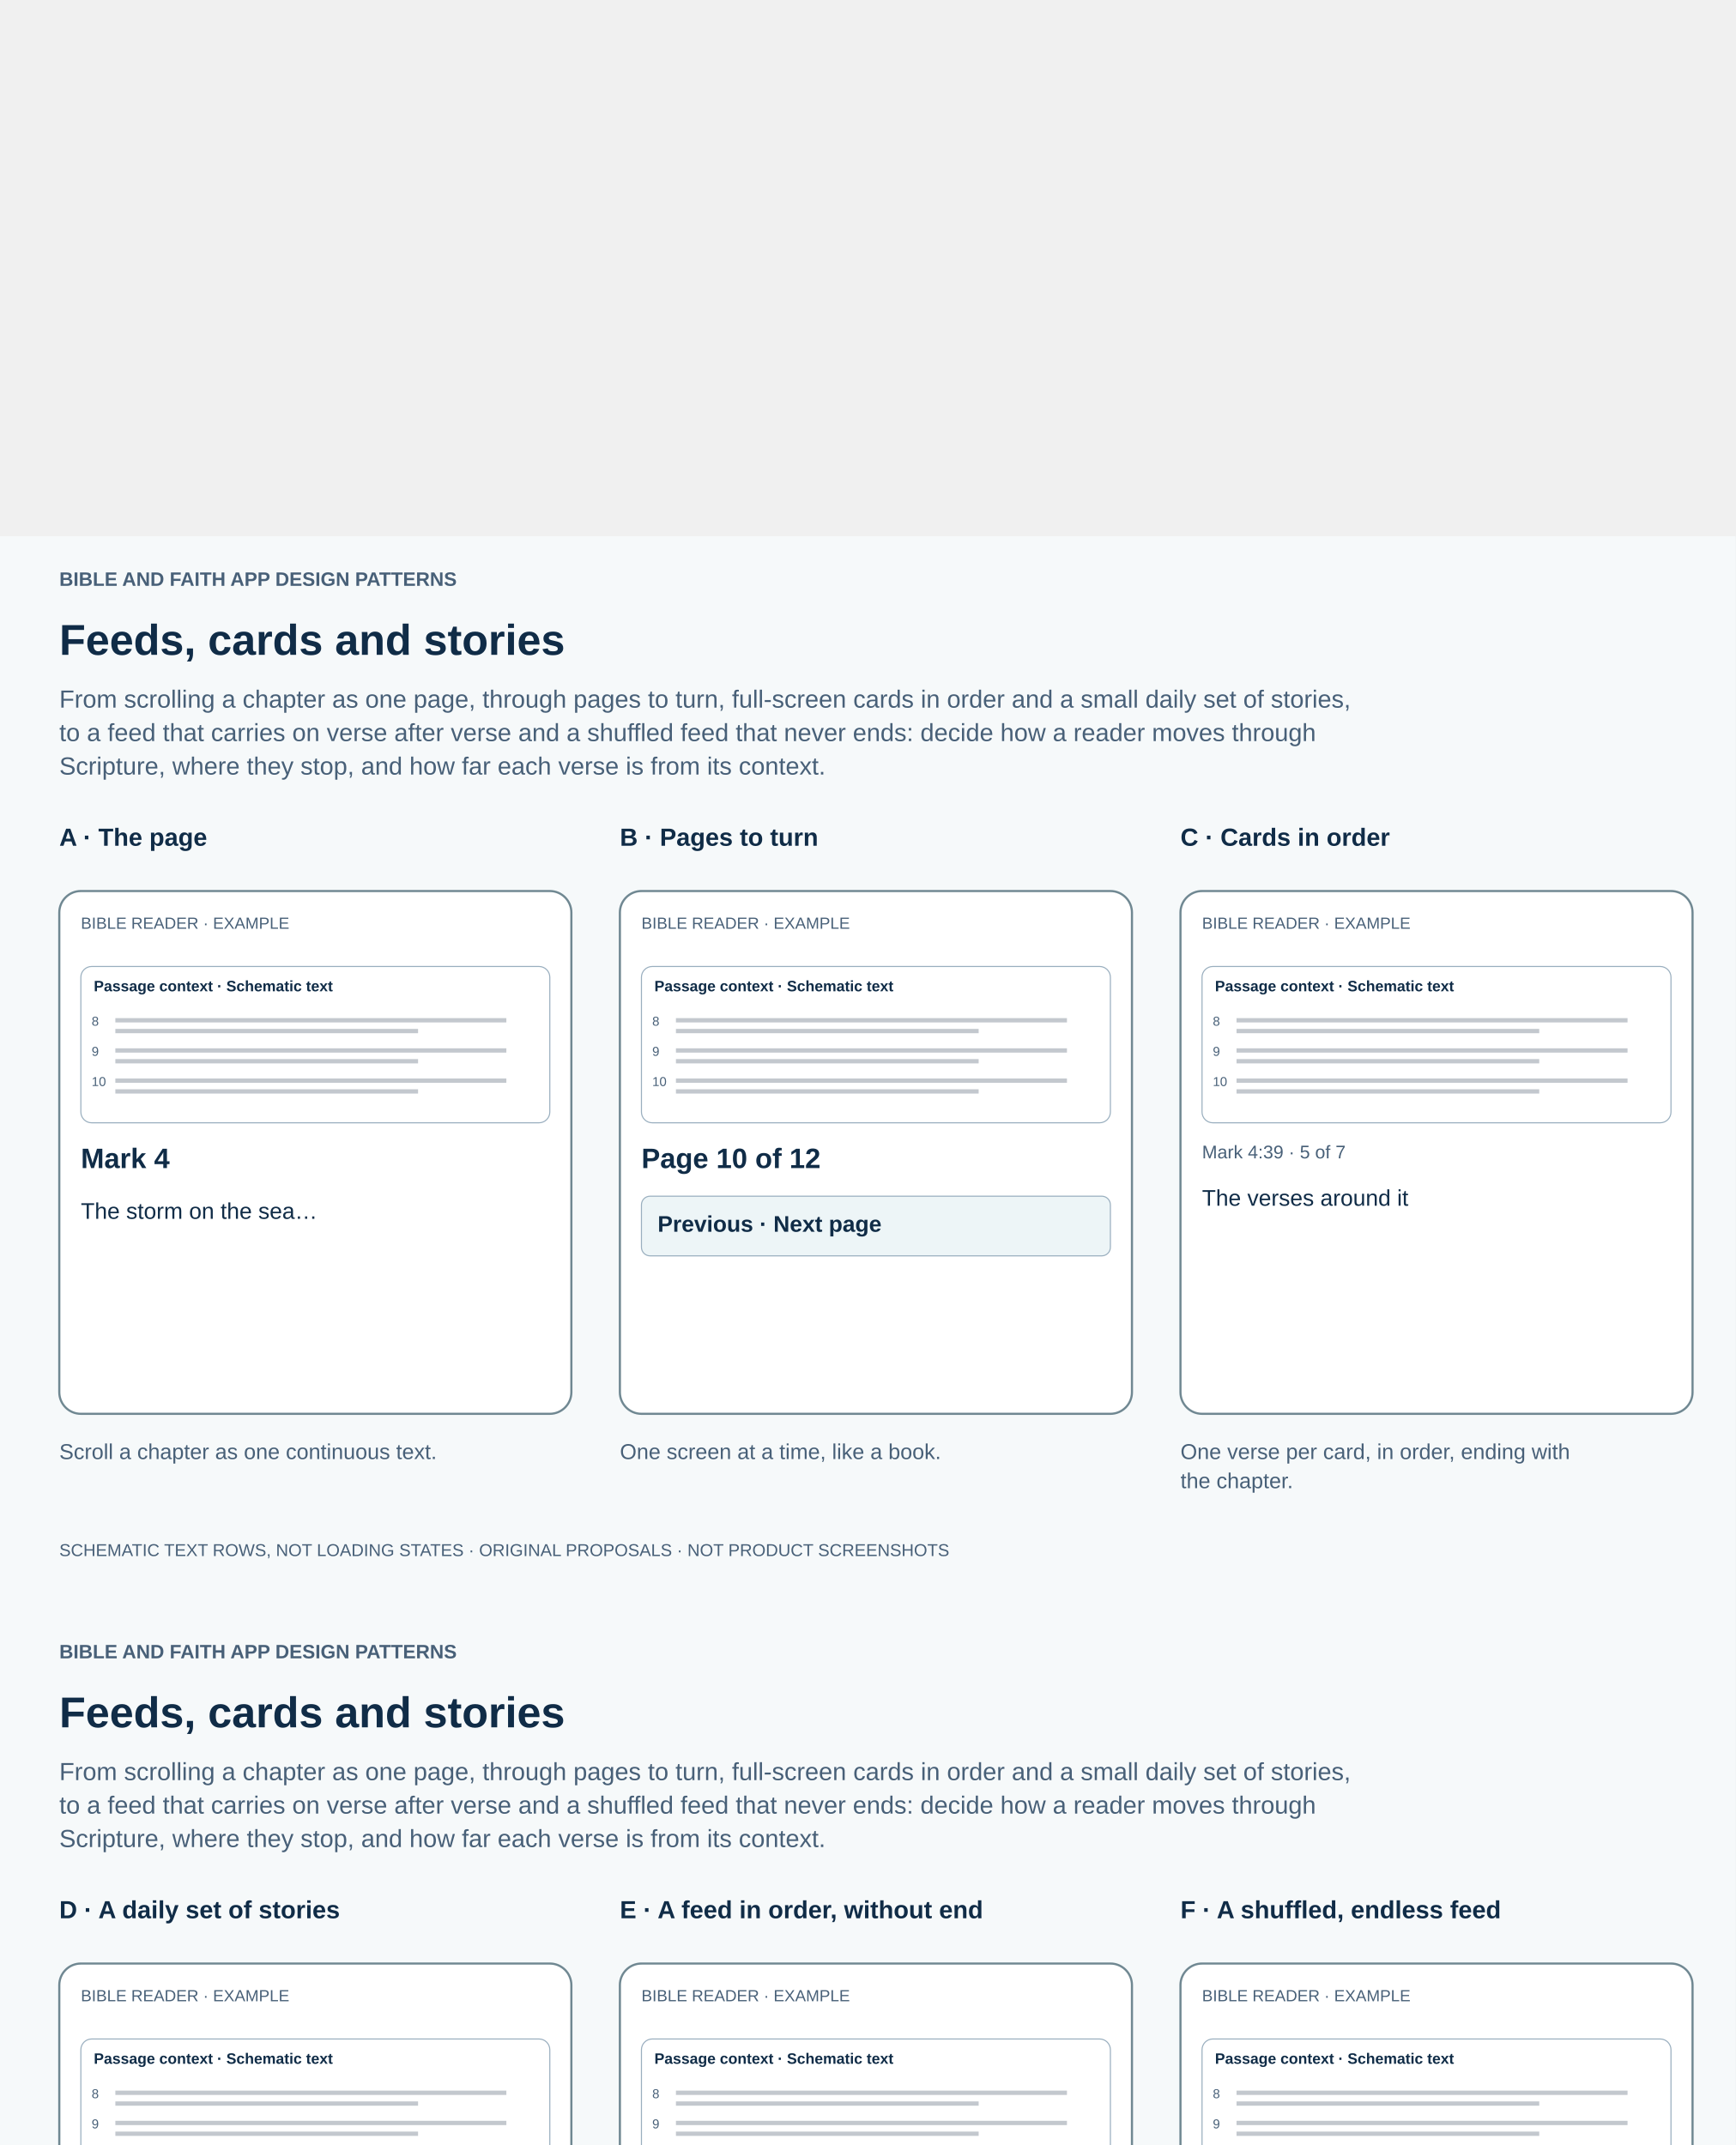
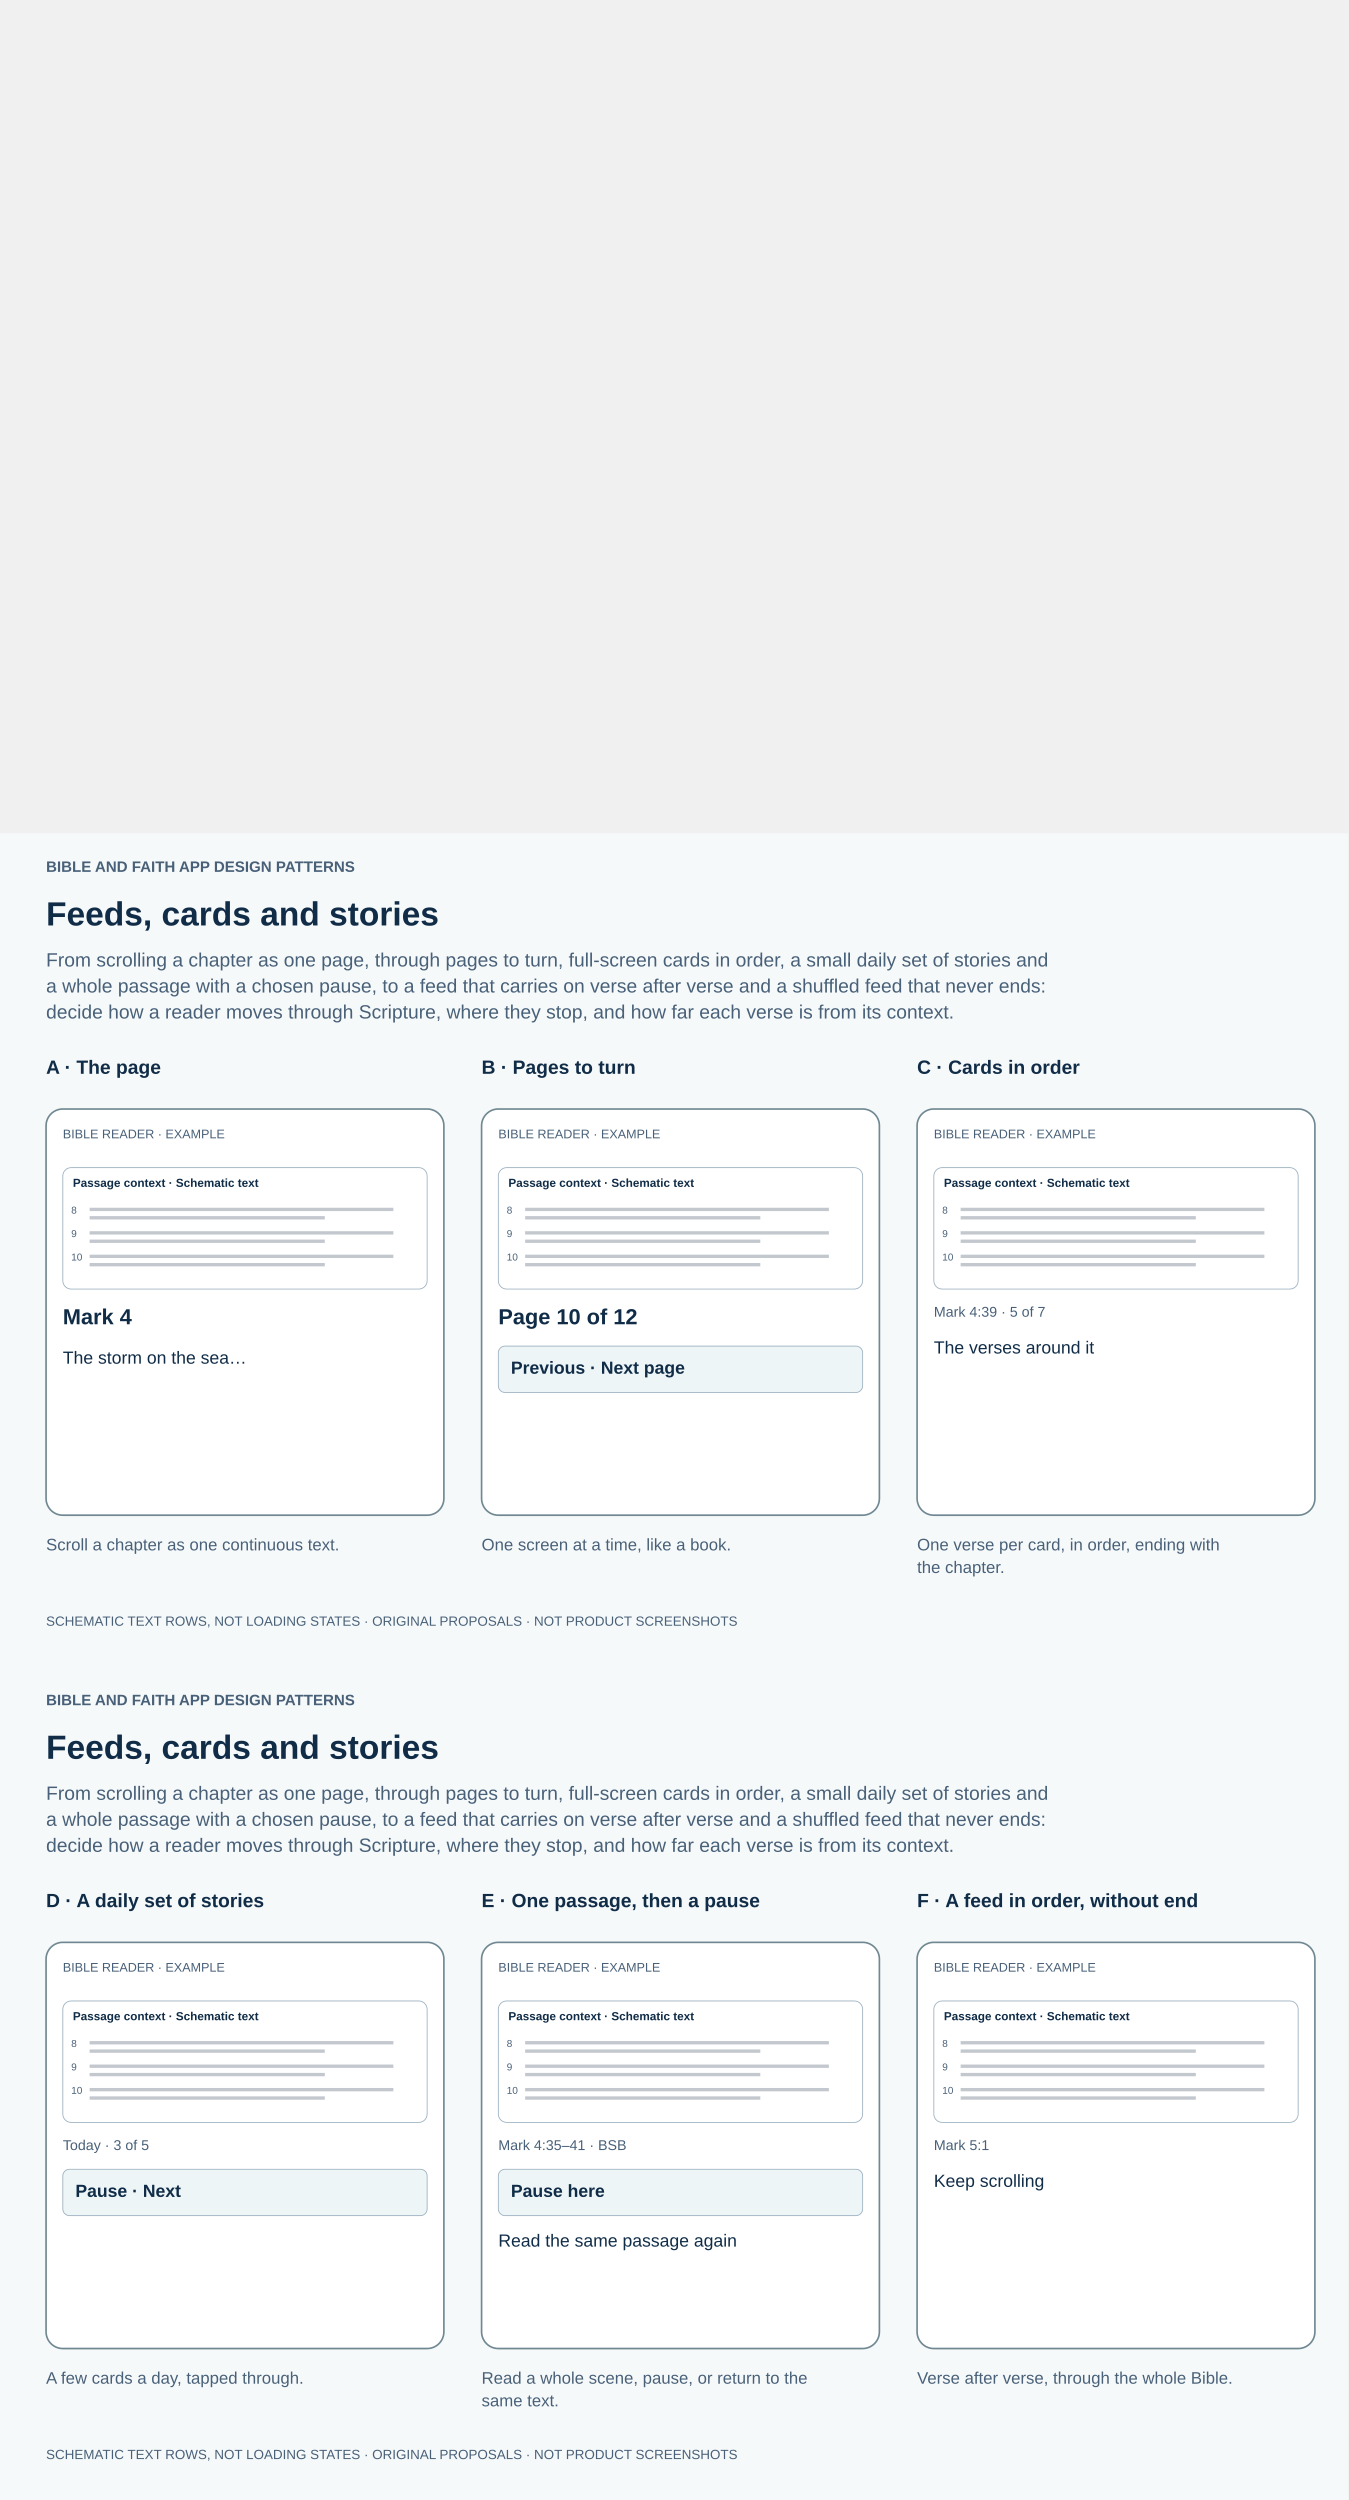
- <svg xmlns="http://www.w3.org/2000/svg" viewBox="0 0 1610 1990" role="img" aria-label="Feeds, cards and stories" data-illustration-theme="light">
+ <svg xmlns="http://www.w3.org/2000/svg" viewBox="0 0 1610 2985" role="img" aria-label="Feeds, cards and stories" data-illustration-theme="light">
  <svg y="0" viewBox="0 0 1610 995" role="img" aria-labelledby="title-0 desc-0">
    <rect width="1610" height="995" fill="#f6f9fa" />
    <g font-family="Arial, sans-serif">
      <text x="55" y="46" font-size="18" fill="#486078" font-weight="700">BIBLE AND FAITH APP DESIGN PATTERNS</text>
      <text x="55" y="110" font-size="40" fill="#102c47" font-weight="700">Feeds, cards and stories</text>
-       <text x="55" y="159.0" font-size="23" fill="#486078">From scrolling a chapter as one page, through pages to turn, full-screen cards in order and a small daily set of stories,</text>
-       <text x="55" y="190.05" font-size="23" fill="#486078">to a feed that carries on verse after verse and a shuffled feed that never ends: decide how a reader moves through</text>
-       <text x="55" y="221.1" font-size="23" fill="#486078">Scripture, where they stop, and how far each verse is from its context.</text>
+       <text x="55" y="159.0" font-size="23" fill="#486078">From scrolling a chapter as one page, through pages to turn, full-screen cards in order, a small daily set of stories and</text>
+       <text x="55" y="190.05" font-size="23" fill="#486078">a whole passage with a chosen pause, to a feed that carries on verse after verse and a shuffled feed that never ends:</text>
+       <text x="55" y="221.1" font-size="23" fill="#486078">decide how a reader moves through Scripture, where they stop, and how far each verse is from its context.</text>
      <rect x="55" y="329.15" width="475" height="485.0" rx="20" fill="#ffffff" stroke="#708892" stroke-width="2" />
      <text x="55" y="287.15" font-size="23" fill="#102c47" font-weight="700">A · The page</text>
      <text x="75" y="364.15" font-size="15" fill="#486078">BIBLE READER · EXAMPLE</text>
      <rect x="75" y="399.15" width="435" height="145" rx="10" fill="#ffffff" stroke="#9aafbf" />
      <text x="87" y="422.15" font-size="14" fill="#102c47" font-weight="700">Passage context · Schematic text</text>
      <text x="85" y="454.05" font-size="12" fill="#486078">8</text>
      <rect x="107" y="447.05" width="362.7" height="4" fill="#c3c8ce" />
      <rect x="107" y="457.05" width="280.8" height="4" fill="#c3c8ce" />
      <text x="85" y="482.05" font-size="12" fill="#486078">9</text>
      <rect x="107" y="475.05" width="362.7" height="4" fill="#c3c8ce" />
      <rect x="107" y="485.05" width="280.8" height="4" fill="#c3c8ce" />
      <text x="85" y="510.05" font-size="12" fill="#486078">10</text>
      <rect x="107" y="503.05" width="362.7" height="4" fill="#c3c8ce" />
      <rect x="107" y="513.05" width="280.8" height="4" fill="#c3c8ce" />
      <text x="75" y="586.15" font-size="26" fill="#102c47" font-weight="700">Mark 4</text>
      <text x="75" y="633.25" font-size="21" fill="#102c47">The storm on the sea…</text>
      <rect x="575" y="329.15" width="475" height="485.0" rx="20" fill="#ffffff" stroke="#708892" stroke-width="2" />
      <text x="575" y="287.15" font-size="23" fill="#102c47" font-weight="700">B · Pages to turn</text>
      <text x="595" y="364.15" font-size="15" fill="#486078">BIBLE READER · EXAMPLE</text>
      <rect x="595" y="399.15" width="435" height="145" rx="10" fill="#ffffff" stroke="#9aafbf" />
      <text x="607" y="422.15" font-size="14" fill="#102c47" font-weight="700">Passage context · Schematic text</text>
      <text x="605" y="454.05" font-size="12" fill="#486078">8</text>
      <rect x="627" y="447.05" width="362.7" height="4" fill="#c3c8ce" />
      <rect x="627" y="457.05" width="280.8" height="4" fill="#c3c8ce" />
      <text x="605" y="482.05" font-size="12" fill="#486078">9</text>
      <rect x="627" y="475.05" width="362.7" height="4" fill="#c3c8ce" />
      <rect x="627" y="485.05" width="280.8" height="4" fill="#c3c8ce" />
      <text x="605" y="510.05" font-size="12" fill="#486078">10</text>
      <rect x="627" y="503.05" width="362.7" height="4" fill="#c3c8ce" />
      <rect x="627" y="513.05" width="280.8" height="4" fill="#c3c8ce" />
      <text x="595" y="586.15" font-size="26" fill="#102c47" font-weight="700">Page 10 of 12</text>
      <rect x="595" y="612.25" width="435" height="55.35" rx="8" fill="#edf5f7" stroke="#9aafbf" />
      <text x="610" y="645.25" font-size="21" fill="#102c47" font-weight="700">Previous · Next page</text>
      <rect x="1095" y="329.15" width="475" height="485.0" rx="20" fill="#ffffff" stroke="#708892" stroke-width="2" />
      <text x="1095" y="287.15" font-size="23" fill="#102c47" font-weight="700">C · Cards in order</text>
      <text x="1115" y="364.15" font-size="15" fill="#486078">BIBLE READER · EXAMPLE</text>
      <rect x="1115" y="399.15" width="435" height="145" rx="10" fill="#ffffff" stroke="#9aafbf" />
      <text x="1127" y="422.15" font-size="14" fill="#102c47" font-weight="700">Passage context · Schematic text</text>
      <text x="1125" y="454.05" font-size="12" fill="#486078">8</text>
      <rect x="1147" y="447.05" width="362.7" height="4" fill="#c3c8ce" />
      <rect x="1147" y="457.05" width="280.8" height="4" fill="#c3c8ce" />
      <text x="1125" y="482.05" font-size="12" fill="#486078">9</text>
      <rect x="1147" y="475.05" width="362.7" height="4" fill="#c3c8ce" />
      <rect x="1147" y="485.05" width="280.8" height="4" fill="#c3c8ce" />
      <text x="1125" y="510.05" font-size="12" fill="#486078">10</text>
      <rect x="1147" y="503.05" width="362.7" height="4" fill="#c3c8ce" />
      <rect x="1147" y="513.05" width="280.8" height="4" fill="#c3c8ce" />
      <text x="1115" y="577.15" font-size="17" fill="#486078">Mark 4:39 · 5 of 7</text>
      <text x="1115" y="621.1" font-size="21" fill="#102c47">The verses around it</text>
      <text x="55" y="856.15" font-size="20" fill="#486078">Scroll a chapter as one continuous text.</text>
      <text x="575" y="856.15" font-size="20" fill="#486078">One screen at a time, like a book.</text>
      <text x="1095" y="856.15" font-size="20" fill="#486078">One verse per card, in order, ending with</text>
      <text x="1095" y="883.15" font-size="20" fill="#486078">the chapter.</text>
      <text x="55" y="946.15" font-size="16" fill="#486078">SCHEMATIC TEXT ROWS, NOT LOADING STATES · ORIGINAL PROPOSALS · NOT PRODUCT SCREENSHOTS</text>
    </g>
  </svg>
  <svg y="995" viewBox="0 0 1610 995" role="img" aria-labelledby="title-3 desc-3">
    <rect width="1610" height="995" fill="#f6f9fa" />
    <g font-family="Arial, sans-serif">
      <text x="55" y="46" font-size="18" fill="#486078" font-weight="700">BIBLE AND FAITH APP DESIGN PATTERNS</text>
      <text x="55" y="110" font-size="40" fill="#102c47" font-weight="700">Feeds, cards and stories</text>
-       <text x="55" y="159.0" font-size="23" fill="#486078">From scrolling a chapter as one page, through pages to turn, full-screen cards in order and a small daily set of stories,</text>
-       <text x="55" y="190.05" font-size="23" fill="#486078">to a feed that carries on verse after verse and a shuffled feed that never ends: decide how a reader moves through</text>
-       <text x="55" y="221.1" font-size="23" fill="#486078">Scripture, where they stop, and how far each verse is from its context.</text>
+       <text x="55" y="159.0" font-size="23" fill="#486078">From scrolling a chapter as one page, through pages to turn, full-screen cards in order, a small daily set of stories and</text>
+       <text x="55" y="190.05" font-size="23" fill="#486078">a whole passage with a chosen pause, to a feed that carries on verse after verse and a shuffled feed that never ends:</text>
+       <text x="55" y="221.1" font-size="23" fill="#486078">decide how a reader moves through Scripture, where they stop, and how far each verse is from its context.</text>
      <rect x="55" y="329.15" width="475" height="485.0" rx="20" fill="#ffffff" stroke="#708892" stroke-width="2" />
      <text x="55" y="287.15" font-size="23" fill="#102c47" font-weight="700">D · A daily set of stories</text>
      <text x="75" y="364.15" font-size="15" fill="#486078">BIBLE READER · EXAMPLE</text>
      <rect x="75" y="399.15" width="435" height="145" rx="10" fill="#ffffff" stroke="#9aafbf" />
      <text x="87" y="422.15" font-size="14" fill="#102c47" font-weight="700">Passage context · Schematic text</text>
      <text x="85" y="454.05" font-size="12" fill="#486078">8</text>
      <rect x="107" y="447.05" width="362.7" height="4" fill="#c3c8ce" />
      <rect x="107" y="457.05" width="280.8" height="4" fill="#c3c8ce" />
      <text x="85" y="482.05" font-size="12" fill="#486078">9</text>
      <rect x="107" y="475.05" width="362.7" height="4" fill="#c3c8ce" />
      <rect x="107" y="485.05" width="280.8" height="4" fill="#c3c8ce" />
      <text x="85" y="510.05" font-size="12" fill="#486078">10</text>
      <rect x="107" y="503.05" width="362.7" height="4" fill="#c3c8ce" />
      <rect x="107" y="513.05" width="280.8" height="4" fill="#c3c8ce" />
      <text x="75" y="577.15" font-size="17" fill="#486078">Today · 3 of 5</text>
      <rect x="75" y="600.1" width="435" height="55.35" rx="8" fill="#edf5f7" stroke="#9aafbf" />
      <text x="90" y="633.1" font-size="21" fill="#102c47" font-weight="700">Pause · Next</text>
      <rect x="575" y="329.15" width="475" height="485.0" rx="20" fill="#ffffff" stroke="#708892" stroke-width="2" />
-       <text x="575" y="287.15" font-size="23" fill="#102c47" font-weight="700">E · A feed in order, without end</text>
+       <text x="575" y="287.15" font-size="23" fill="#102c47" font-weight="700">E · One passage, then a pause</text>
      <text x="595" y="364.15" font-size="15" fill="#486078">BIBLE READER · EXAMPLE</text>
      <rect x="595" y="399.15" width="435" height="145" rx="10" fill="#ffffff" stroke="#9aafbf" />
      <text x="607" y="422.15" font-size="14" fill="#102c47" font-weight="700">Passage context · Schematic text</text>
      <text x="605" y="454.05" font-size="12" fill="#486078">8</text>
      <rect x="627" y="447.05" width="362.7" height="4" fill="#c3c8ce" />
      <rect x="627" y="457.05" width="280.8" height="4" fill="#c3c8ce" />
      <text x="605" y="482.05" font-size="12" fill="#486078">9</text>
      <rect x="627" y="475.05" width="362.7" height="4" fill="#c3c8ce" />
      <rect x="627" y="485.05" width="280.8" height="4" fill="#c3c8ce" />
      <text x="605" y="510.05" font-size="12" fill="#486078">10</text>
      <rect x="627" y="503.05" width="362.7" height="4" fill="#c3c8ce" />
      <rect x="627" y="513.05" width="280.8" height="4" fill="#c3c8ce" />
-       <text x="595" y="577.15" font-size="17" fill="#486078">Mark 5:1</text>
-       <text x="595" y="621.1" font-size="21" fill="#102c47">Keep scrolling</text>
+       <text x="595" y="577.15" font-size="17" fill="#486078">Mark 4:35–41 · BSB</text>
+       <rect x="595" y="600.1" width="435" height="55.35" rx="8" fill="#edf5f7" stroke="#9aafbf" />
+       <text x="610" y="633.1" font-size="21" fill="#102c47" font-weight="700">Pause here</text>
+       <text x="595" y="692.45" font-size="21" fill="#102c47">Read the same passage again</text>
      <rect x="1095" y="329.15" width="475" height="485.0" rx="20" fill="#ffffff" stroke="#708892" stroke-width="2" />
-       <text x="1095" y="287.15" font-size="23" fill="#102c47" font-weight="700">F · A shuffled, endless feed</text>
+       <text x="1095" y="287.15" font-size="23" fill="#102c47" font-weight="700">F · A feed in order, without end</text>
      <text x="1115" y="364.15" font-size="15" fill="#486078">BIBLE READER · EXAMPLE</text>
      <rect x="1115" y="399.15" width="435" height="145" rx="10" fill="#ffffff" stroke="#9aafbf" />
      <text x="1127" y="422.15" font-size="14" fill="#102c47" font-weight="700">Passage context · Schematic text</text>
      <text x="1125" y="454.05" font-size="12" fill="#486078">8</text>
      <rect x="1147" y="447.05" width="362.7" height="4" fill="#c3c8ce" />
      <rect x="1147" y="457.05" width="280.8" height="4" fill="#c3c8ce" />
      <text x="1125" y="482.05" font-size="12" fill="#486078">9</text>
      <rect x="1147" y="475.05" width="362.7" height="4" fill="#c3c8ce" />
      <rect x="1147" y="485.05" width="280.8" height="4" fill="#c3c8ce" />
      <text x="1125" y="510.05" font-size="12" fill="#486078">10</text>
      <rect x="1147" y="503.05" width="362.7" height="4" fill="#c3c8ce" />
      <rect x="1147" y="513.05" width="280.8" height="4" fill="#c3c8ce" />
-       <text x="1115" y="577.15" font-size="17" fill="#486078">For you</text>
-       <text x="1115" y="621.1" font-size="21" fill="#102c47">♡ 3.5k · Share</text>
+       <text x="1115" y="577.15" font-size="17" fill="#486078">Mark 5:1</text>
+       <text x="1115" y="621.1" font-size="21" fill="#102c47">Keep scrolling</text>
      <text x="55" y="856.15" font-size="20" fill="#486078">A few cards a day, tapped through.</text>
-       <text x="575" y="856.15" font-size="20" fill="#486078">Verse after verse, through the whole Bible.</text>
-       <text x="1095" y="856.15" font-size="20" fill="#486078">Verses picked for you, with likes and</text>
-       <text x="1095" y="883.15" font-size="20" fill="#486078">shares.</text>
+       <text x="575" y="856.15" font-size="20" fill="#486078">Read a whole scene, pause, or return to the</text>
+       <text x="575" y="883.15" font-size="20" fill="#486078">same text.</text>
+       <text x="1095" y="856.15" font-size="20" fill="#486078">Verse after verse, through the whole Bible.</text>
+       <text x="55" y="946.15" font-size="16" fill="#486078">SCHEMATIC TEXT ROWS, NOT LOADING STATES · ORIGINAL PROPOSALS · NOT PRODUCT SCREENSHOTS</text>
+     </g>
+   </svg>
+   <svg y="1990" viewBox="0 0 1610 995" role="img" aria-labelledby="title-6 desc-6">
+     <rect width="1610" height="995" fill="#f6f9fa" />
+     <g font-family="Arial, sans-serif">
+       <text x="55" y="46" font-size="18" fill="#486078" font-weight="700">BIBLE AND FAITH APP DESIGN PATTERNS</text>
+       <text x="55" y="110" font-size="40" fill="#102c47" font-weight="700">Feeds, cards and stories</text>
+       <text x="55" y="159.0" font-size="23" fill="#486078">From scrolling a chapter as one page, through pages to turn, full-screen cards in order, a small daily set of stories and</text>
+       <text x="55" y="190.05" font-size="23" fill="#486078">a whole passage with a chosen pause, to a feed that carries on verse after verse and a shuffled feed that never ends:</text>
+       <text x="55" y="221.1" font-size="23" fill="#486078">decide how a reader moves through Scripture, where they stop, and how far each verse is from its context.</text>
+       <rect x="55" y="329.15" width="475" height="485.0" rx="20" fill="#ffffff" stroke="#708892" stroke-width="2" />
+       <text x="55" y="287.15" font-size="23" fill="#102c47" font-weight="700">G · A shuffled, endless feed</text>
+       <text x="75" y="364.15" font-size="15" fill="#486078">BIBLE READER · EXAMPLE</text>
+       <rect x="75" y="399.15" width="435" height="145" rx="10" fill="#ffffff" stroke="#9aafbf" />
+       <text x="87" y="422.15" font-size="14" fill="#102c47" font-weight="700">Passage context · Schematic text</text>
+       <text x="85" y="454.05" font-size="12" fill="#486078">8</text>
+       <rect x="107" y="447.05" width="362.7" height="4" fill="#c3c8ce" />
+       <rect x="107" y="457.05" width="280.8" height="4" fill="#c3c8ce" />
+       <text x="85" y="482.05" font-size="12" fill="#486078">9</text>
+       <rect x="107" y="475.05" width="362.7" height="4" fill="#c3c8ce" />
+       <rect x="107" y="485.05" width="280.8" height="4" fill="#c3c8ce" />
+       <text x="85" y="510.05" font-size="12" fill="#486078">10</text>
+       <rect x="107" y="503.05" width="362.7" height="4" fill="#c3c8ce" />
+       <rect x="107" y="513.05" width="280.8" height="4" fill="#c3c8ce" />
+       <text x="75" y="577.15" font-size="17" fill="#486078">For you</text>
+       <text x="75" y="621.1" font-size="21" fill="#102c47">♡ 3.5k · Share</text>
+       <text x="55" y="856.15" font-size="20" fill="#486078">Verses picked for you, with likes and</text>
+       <text x="55" y="883.15" font-size="20" fill="#486078">shares.</text>
      <text x="55" y="946.15" font-size="16" fill="#486078">SCHEMATIC TEXT ROWS, NOT LOADING STATES · ORIGINAL PROPOSALS · NOT PRODUCT SCREENSHOTS</text>
    </g>
  </svg>
</svg>
